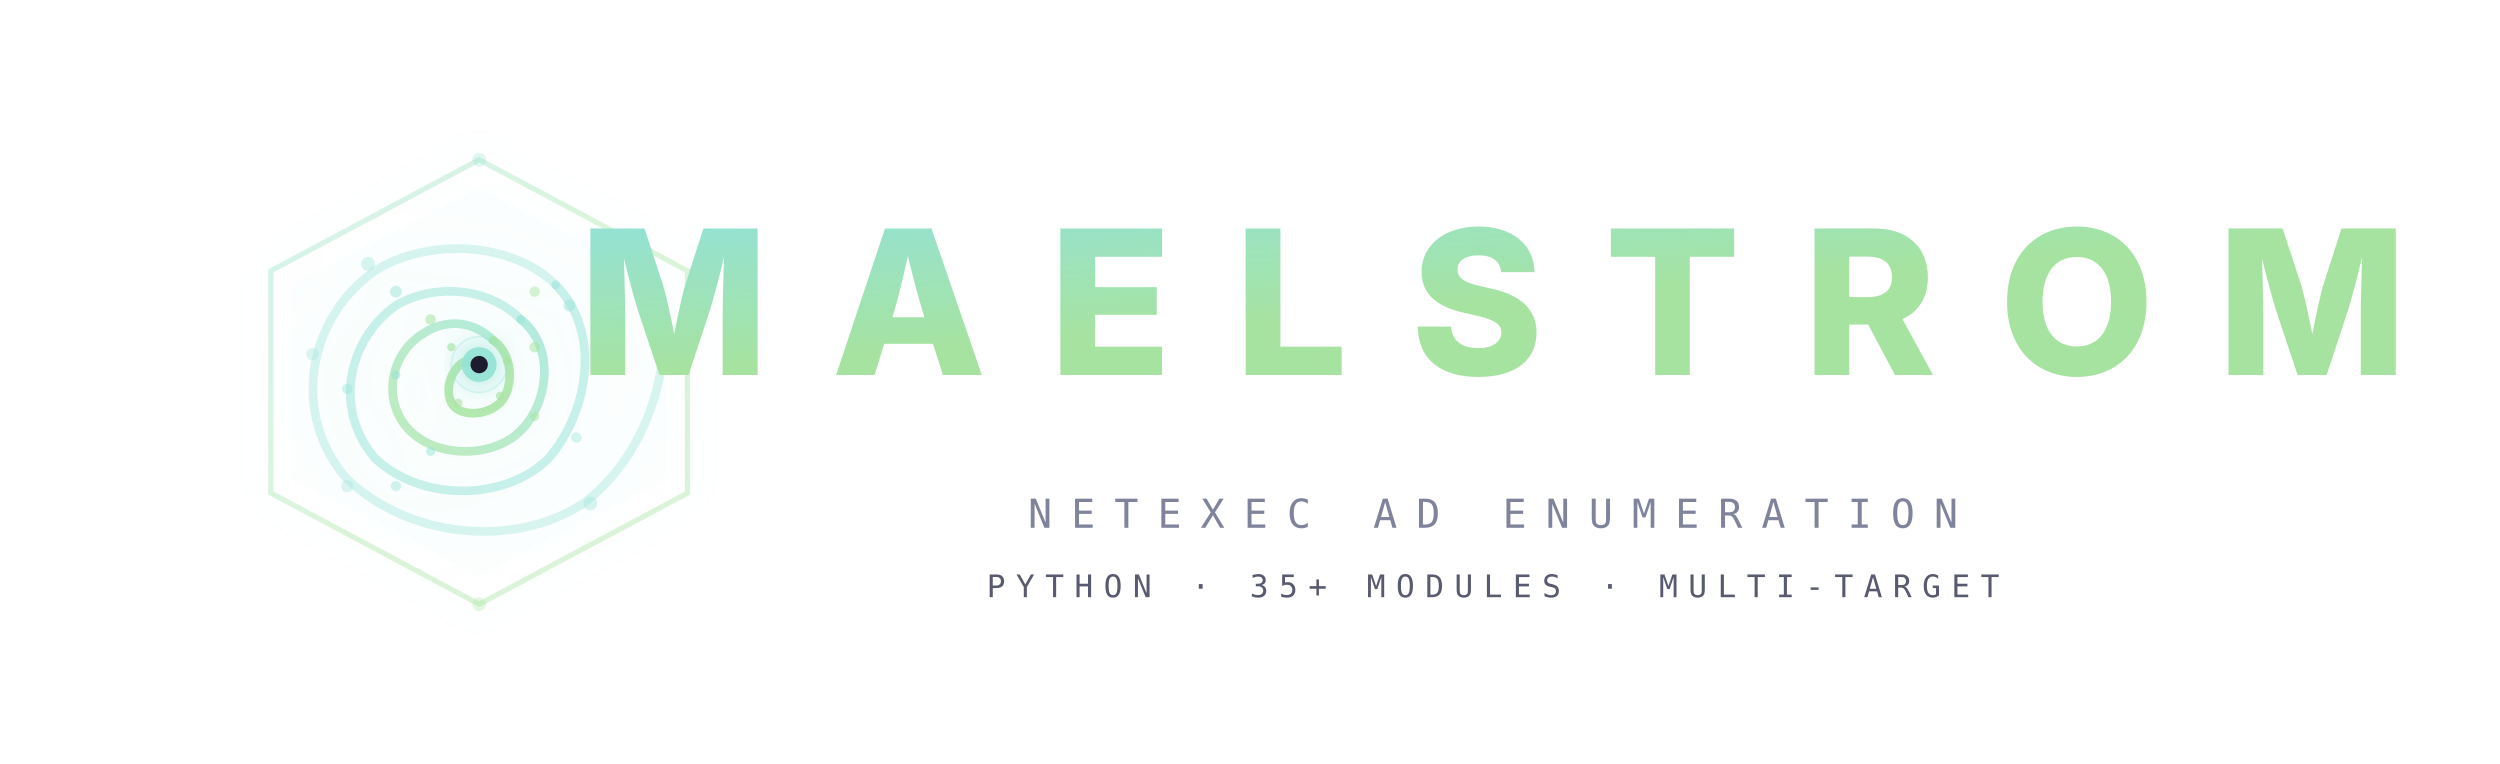
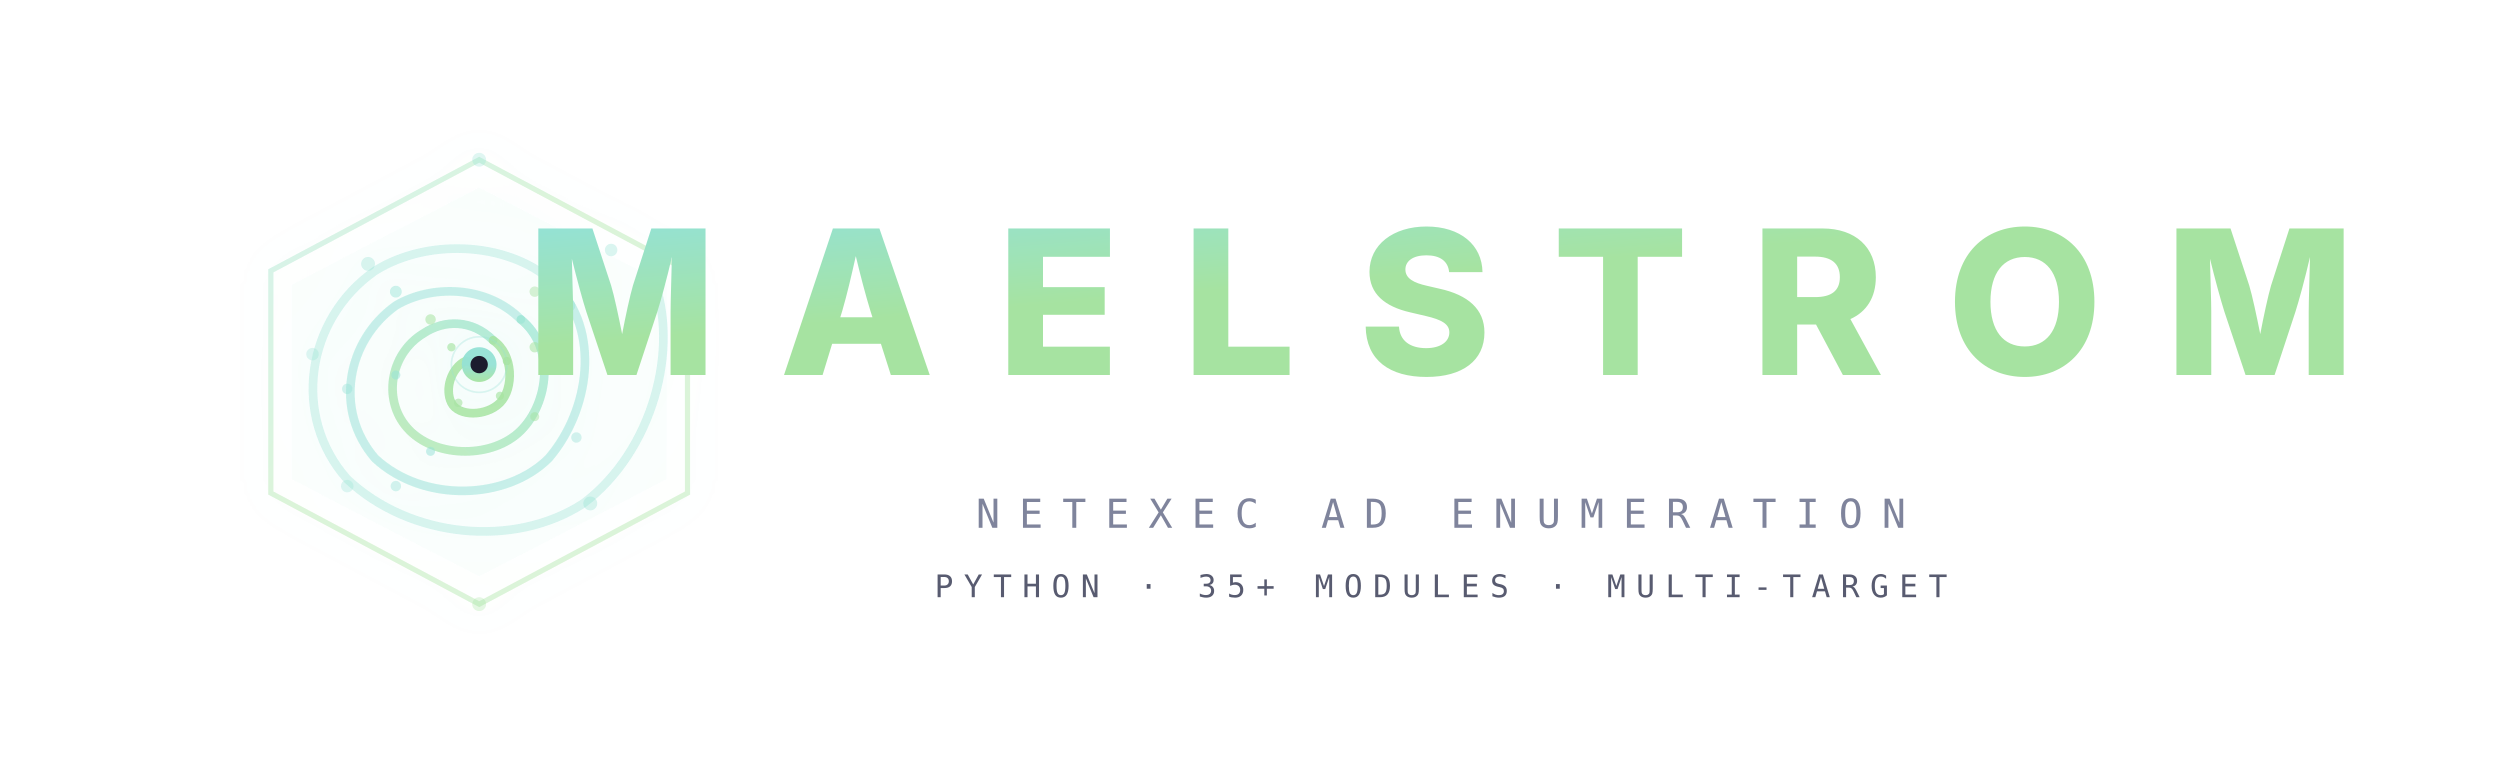
<svg xmlns="http://www.w3.org/2000/svg" viewBox="0 0 720 220" fill="none">
  <defs>
    <linearGradient id="g1" x1="0%" y1="0%" x2="100%" y2="100%">
      <stop offset="0%" stop-color="#94e2d5" />
-       <stop offset="50%" stop-color="#a6e3a1" />
+       <stop offset="40%" stop-color="#a6e3a1" />
      <stop offset="100%" stop-color="#a6e3a1" />
    </linearGradient>
    <linearGradient id="g2" x1="0%" y1="100%" x2="100%" y2="0%">
      <stop offset="0%" stop-color="#a6e3a1" />
      <stop offset="100%" stop-color="#94e2d5" />
    </linearGradient>
    <linearGradient id="g3" x1="0%" y1="0%" x2="0%" y2="100%">
      <stop offset="0%" stop-color="#94e2d5" />
      <stop offset="50%" stop-color="#94e2d5" />
      <stop offset="100%" stop-color="#a6e3a1" />
    </linearGradient>
-     <linearGradient id="g4" x1="0%" y1="0%" x2="100%" y2="100%">
-       <stop offset="0%" stop-color="#94e2d5" stop-opacity="0.3" />
-       <stop offset="50%" stop-color="#94e2d5" stop-opacity="0.6" />
-       <stop offset="100%" stop-color="#a6e3a1" stop-opacity="0.9" />
-     </linearGradient>
    <filter id="softglow" x="-30%" y="-30%" width="160%" height="160%">
      <feGaussianBlur in="SourceAlpha" stdDeviation="6" result="blur" />
      <feFlood flood-color="#94e2d5" flood-opacity="0.15" result="color" />
      <feComposite in="color" in2="blur" operator="in" result="shadow" />
      <feComposite in="SourceGraphic" in2="shadow" operator="over" />
    </filter>
-     <filter id="nodeglow" x="-50%" y="-50%" width="200%" height="200%">
-       <feGaussianBlur in="SourceGraphic" stdDeviation="4" result="blur" />
-       <feComposite in="SourceGraphic" in2="blur" operator="over" />
-     </filter>
  </defs>
  <g transform="translate(58, 40)" filter="url(#softglow)">
    <path d="M 80 6 L 140 38 L 140 102 L 80 134 L 20 102 L 20 38 Z" fill="none" stroke="url(#g1)" stroke-width="1.5" opacity="0.4" />
-     <path d="M 80 14 L 134 42 L 134 98 L 80 126 L 26 98 L 26 42 Z" fill="#94e2d5" opacity="0.03" />
+     <path d="M 80 14 L 134 42 L 134 98 L 80 126 L 26 98 L 26 42 Z" fill="#94e2d5" opacity="0.04" />
    <path d="M 130 40 C 138 60, 130 90, 110 105 C 90 118, 60 115, 42 98 C 26 80, 30 52, 50 38 C 66 28, 90 30, 102 42" stroke="#94e2d5" stroke-width="2.5" stroke-linecap="round" fill="none" opacity="0.35" />
    <path d="M 102 42 C 115 55, 112 78, 100 92 C 88 104, 64 105, 50 92 C 38 78, 42 58, 56 48 C 66 42, 82 42, 92 52" stroke="#94e2d5" stroke-width="2.5" stroke-linecap="round" fill="none" opacity="0.5" />
    <path d="M 92 52 C 102 60, 100 76, 92 84 C 84 92, 68 92, 60 84 C 52 76, 54 62, 64 56 C 70 52, 78 52, 84 58" stroke="url(#g2)" stroke-width="2.5" stroke-linecap="round" fill="none" opacity="0.7" />
    <path d="M 84 58 C 90 62, 90 72, 86 76 C 82 80, 74 80, 72 76 C 70 72, 72 66, 76 64 L 80 65" stroke="#a6e3a1" stroke-width="2.5" stroke-linecap="round" fill="none" opacity="0.85" />
-     <circle cx="80" cy="65" r="5" fill="#94e2d5" opacity="0.95" filter="url(#nodeglow)" />
+     <circle cx="80" cy="65" r="5" fill="url(#g3)" opacity="0.95" />
    <circle cx="80" cy="65" r="2.5" fill="#1e1e2e" />
    <circle cx="80" cy="65" r="8" fill="none" stroke="#94e2d5" stroke-width="0.5" opacity="0.3" />
    <circle cx="130" cy="42" r="2" fill="#94e2d5" opacity="0.4" />
    <circle cx="118" cy="32" r="1.8" fill="#94e2d5" opacity="0.35" />
    <circle cx="112" cy="105" r="2" fill="#94e2d5" opacity="0.35" />
    <circle cx="42" cy="100" r="1.8" fill="#94e2d5" opacity="0.3" />
    <circle cx="32" cy="62" r="1.8" fill="#94e2d5" opacity="0.3" />
    <circle cx="48" cy="36" r="2" fill="#94e2d5" opacity="0.35" />
    <circle cx="106" cy="48" r="1.7" fill="#94e2d5" opacity="0.45" />
    <circle cx="108" cy="86" r="1.5" fill="#94e2d5" opacity="0.4" />
    <circle cx="56" cy="100" r="1.5" fill="#94e2d5" opacity="0.4" />
    <circle cx="42" cy="72" r="1.5" fill="#94e2d5" opacity="0.4" />
    <circle cx="56" cy="44" r="1.7" fill="#94e2d5" opacity="0.45" />
    <circle cx="96" cy="44" r="1.5" fill="#a6e3a1" opacity="0.45" />
    <circle cx="96" cy="60" r="1.5" fill="#a6e3a1" opacity="0.55" />
    <circle cx="96" cy="80" r="1.3" fill="#a6e3a1" opacity="0.5" />
    <circle cx="66" cy="90" r="1.3" fill="#94e2d5" opacity="0.5" />
    <circle cx="56" cy="68" r="1.3" fill="#94e2d5" opacity="0.5" />
    <circle cx="66" cy="52" r="1.5" fill="#a6e3a1" opacity="0.55" />
    <circle cx="88" cy="64" r="1.2" fill="#a6e3a1" opacity="0.7" />
    <circle cx="86" cy="74" r="1.2" fill="#a6e3a1" opacity="0.65" />
    <circle cx="74" cy="76" r="1.2" fill="#a6e3a1" opacity="0.6" />
    <circle cx="72" cy="60" r="1.2" fill="#a6e3a1" opacity="0.65" />
    <circle cx="80" cy="6" r="2" fill="#94e2d5" opacity="0.3" />
    <circle cx="80" cy="134" r="2" fill="#a6e3a1" opacity="0.3" />
  </g>
-   <text x="430" y="108" font-family="'SF Pro Display', 'Inter', 'Segoe UI', 'Helvetica Neue', Arial, sans-serif" font-size="58" font-weight="800" letter-spacing="18" fill="url(#g1)" text-anchor="middle">MAELSTROM</text>
-   <line x1="270" y1="128" x2="590" y2="128" stroke="url(#g1)" stroke-width="0.8" opacity="0.25" />
-   <text x="430" y="152" font-family="'SF Mono', 'JetBrains Mono', 'Fira Code', 'Cascadia Code', monospace" font-size="11.5" font-weight="400" letter-spacing="5.5" fill="#7f849c" text-anchor="middle">NETEXEC AD ENUMERATION</text>
-   <text x="430" y="172" font-family="'SF Mono', 'JetBrains Mono', 'Fira Code', monospace" font-size="9" font-weight="400" letter-spacing="3" fill="#585b70" text-anchor="middle">PYTHON  ·  35+ MODULES  ·  MULTI-TARGET</text>
+   <text x="415" y="108" font-family="'SF Pro Display', 'Inter', 'Segoe UI', 'Helvetica Neue', Arial, sans-serif" font-size="58" font-weight="800" letter-spacing="18" fill="url(#g1)" text-anchor="middle">MAELSTROM</text>
+   <line x1="280" y1="128" x2="550" y2="128" stroke="url(#g1)" stroke-width="0.8" opacity="0.25" />
+   <text x="415" y="152" font-family="'SF Mono', 'JetBrains Mono', 'Fira Code', 'Cascadia Code', monospace" font-size="11.5" font-weight="400" letter-spacing="5.5" fill="#7f849c" text-anchor="middle">NETEXEC AD ENUMERATION</text>
+   <text x="415" y="172" font-family="'SF Mono', 'JetBrains Mono', 'Fira Code', monospace" font-size="9" font-weight="400" letter-spacing="3" fill="#585b70" text-anchor="middle">PYTHON  ·  35+ MODULES  ·  MULTI-TARGET</text>
</svg>
